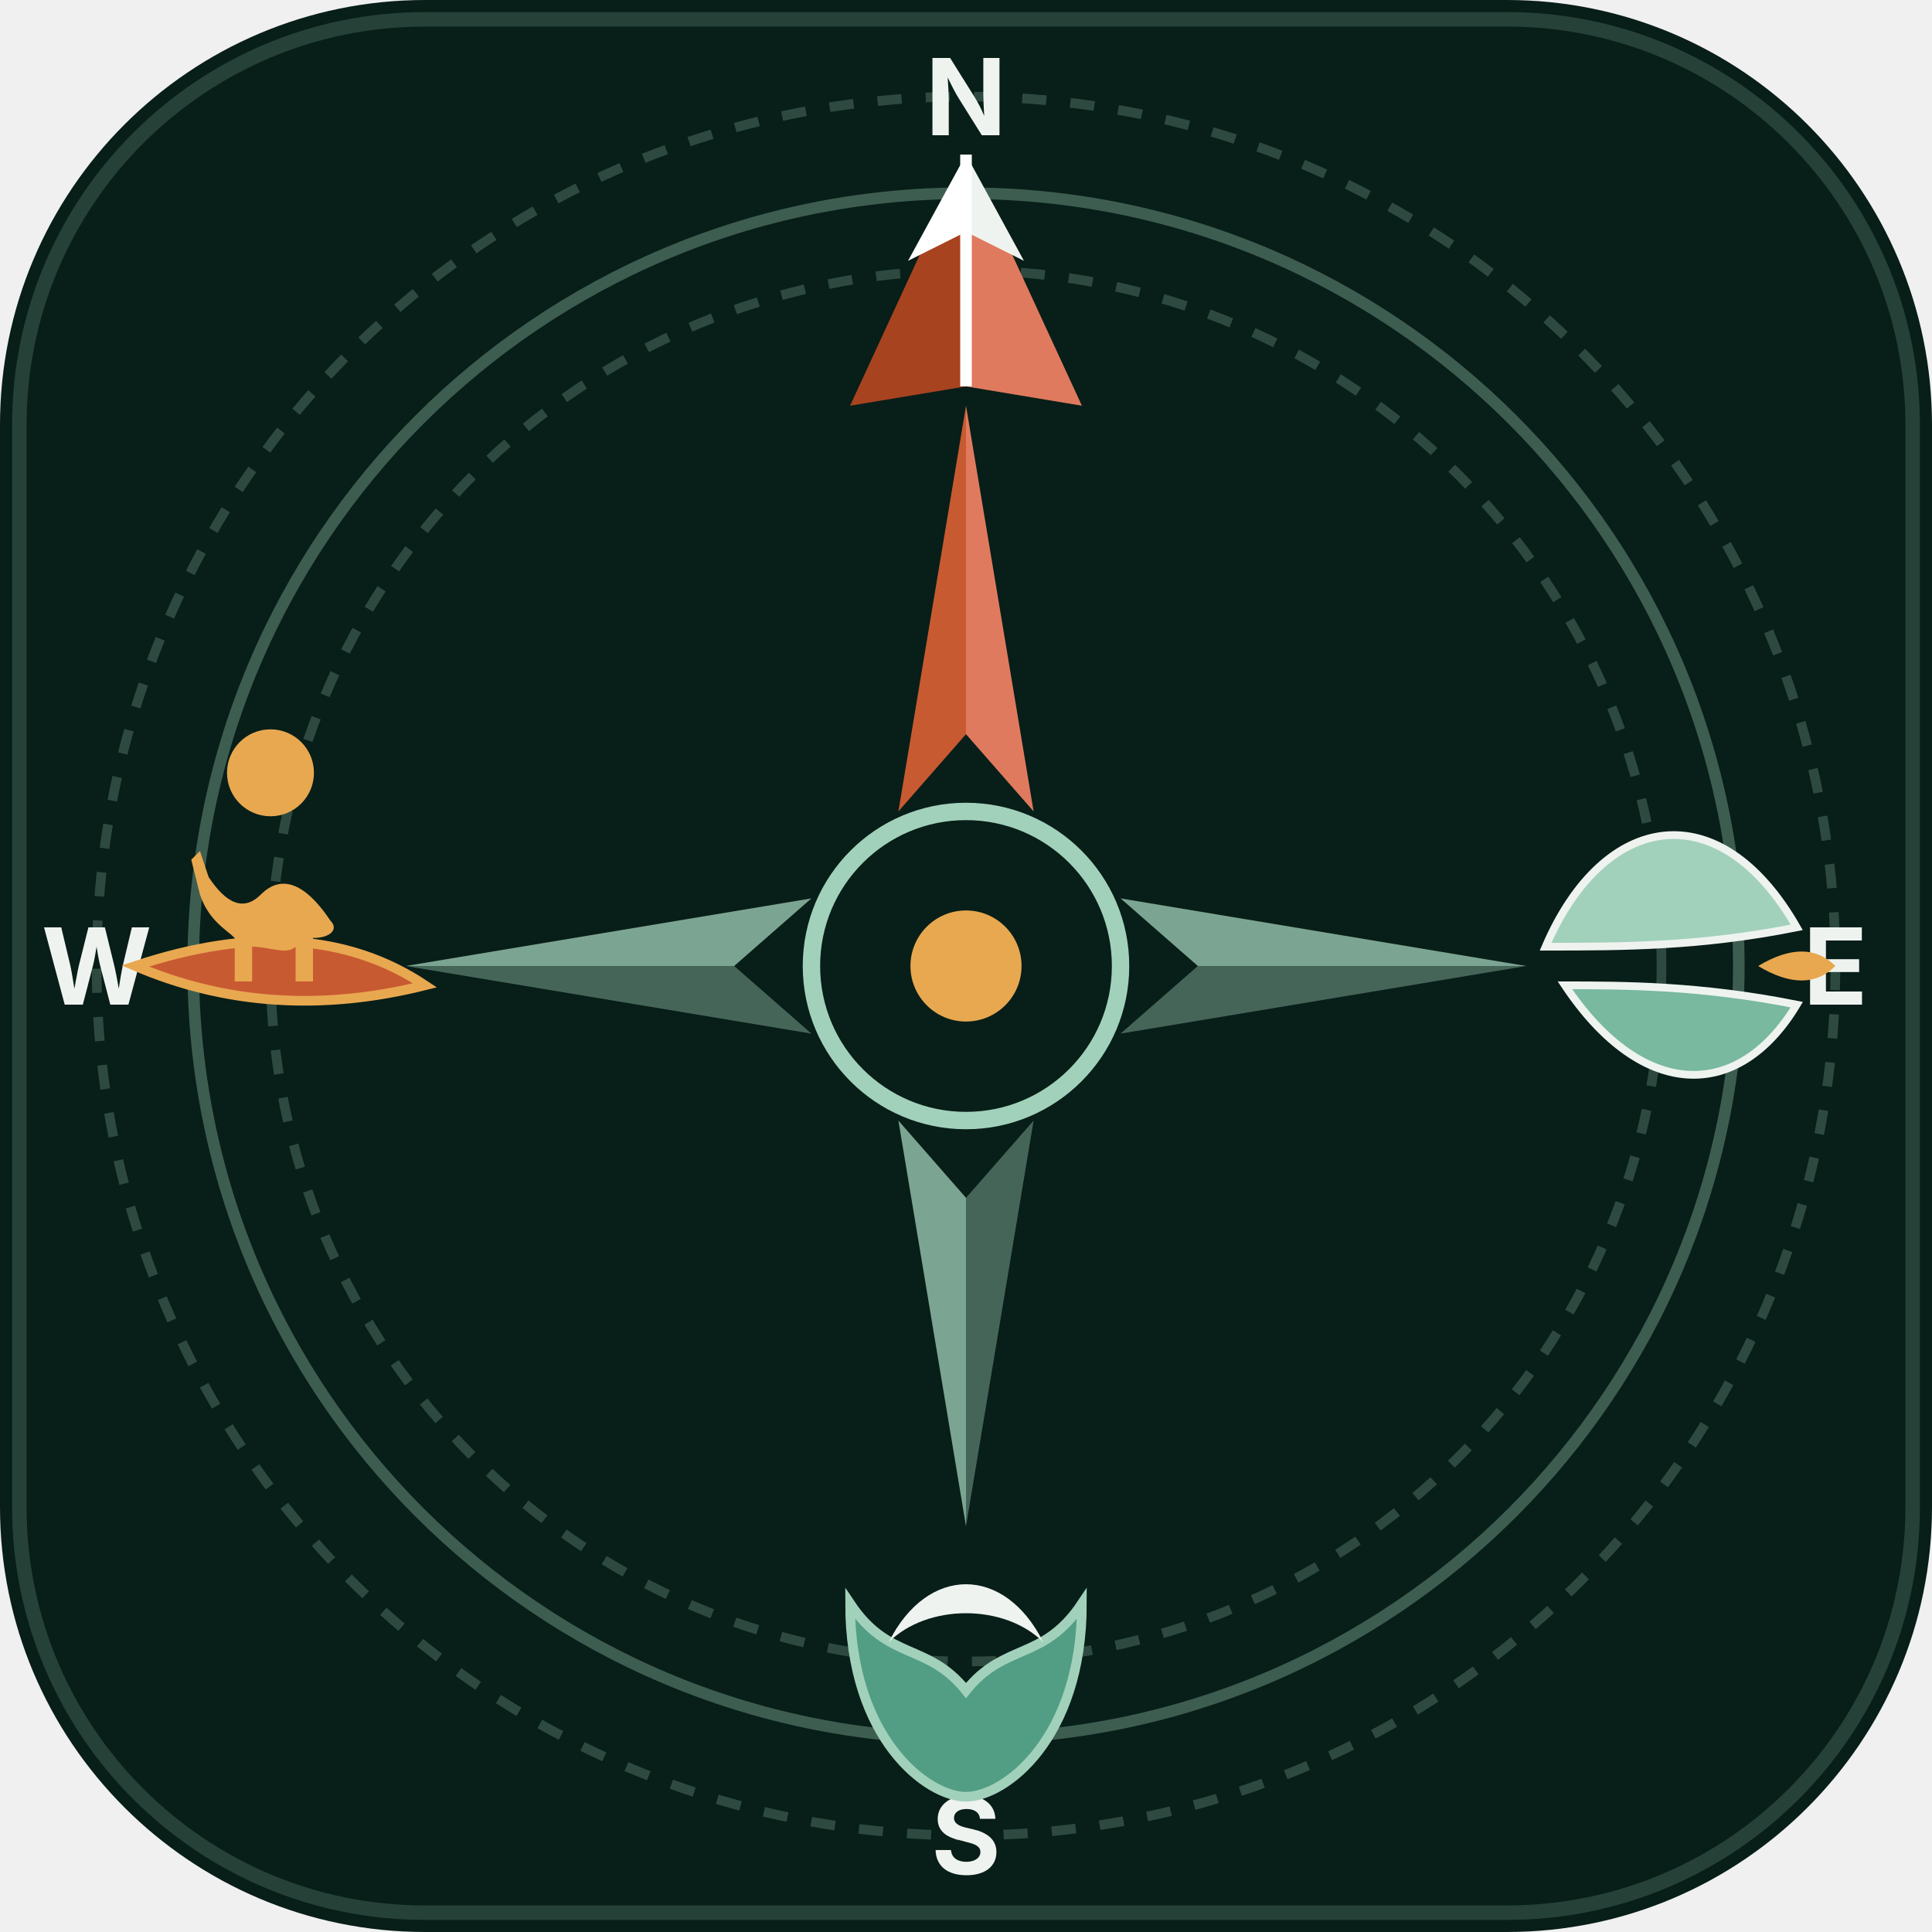
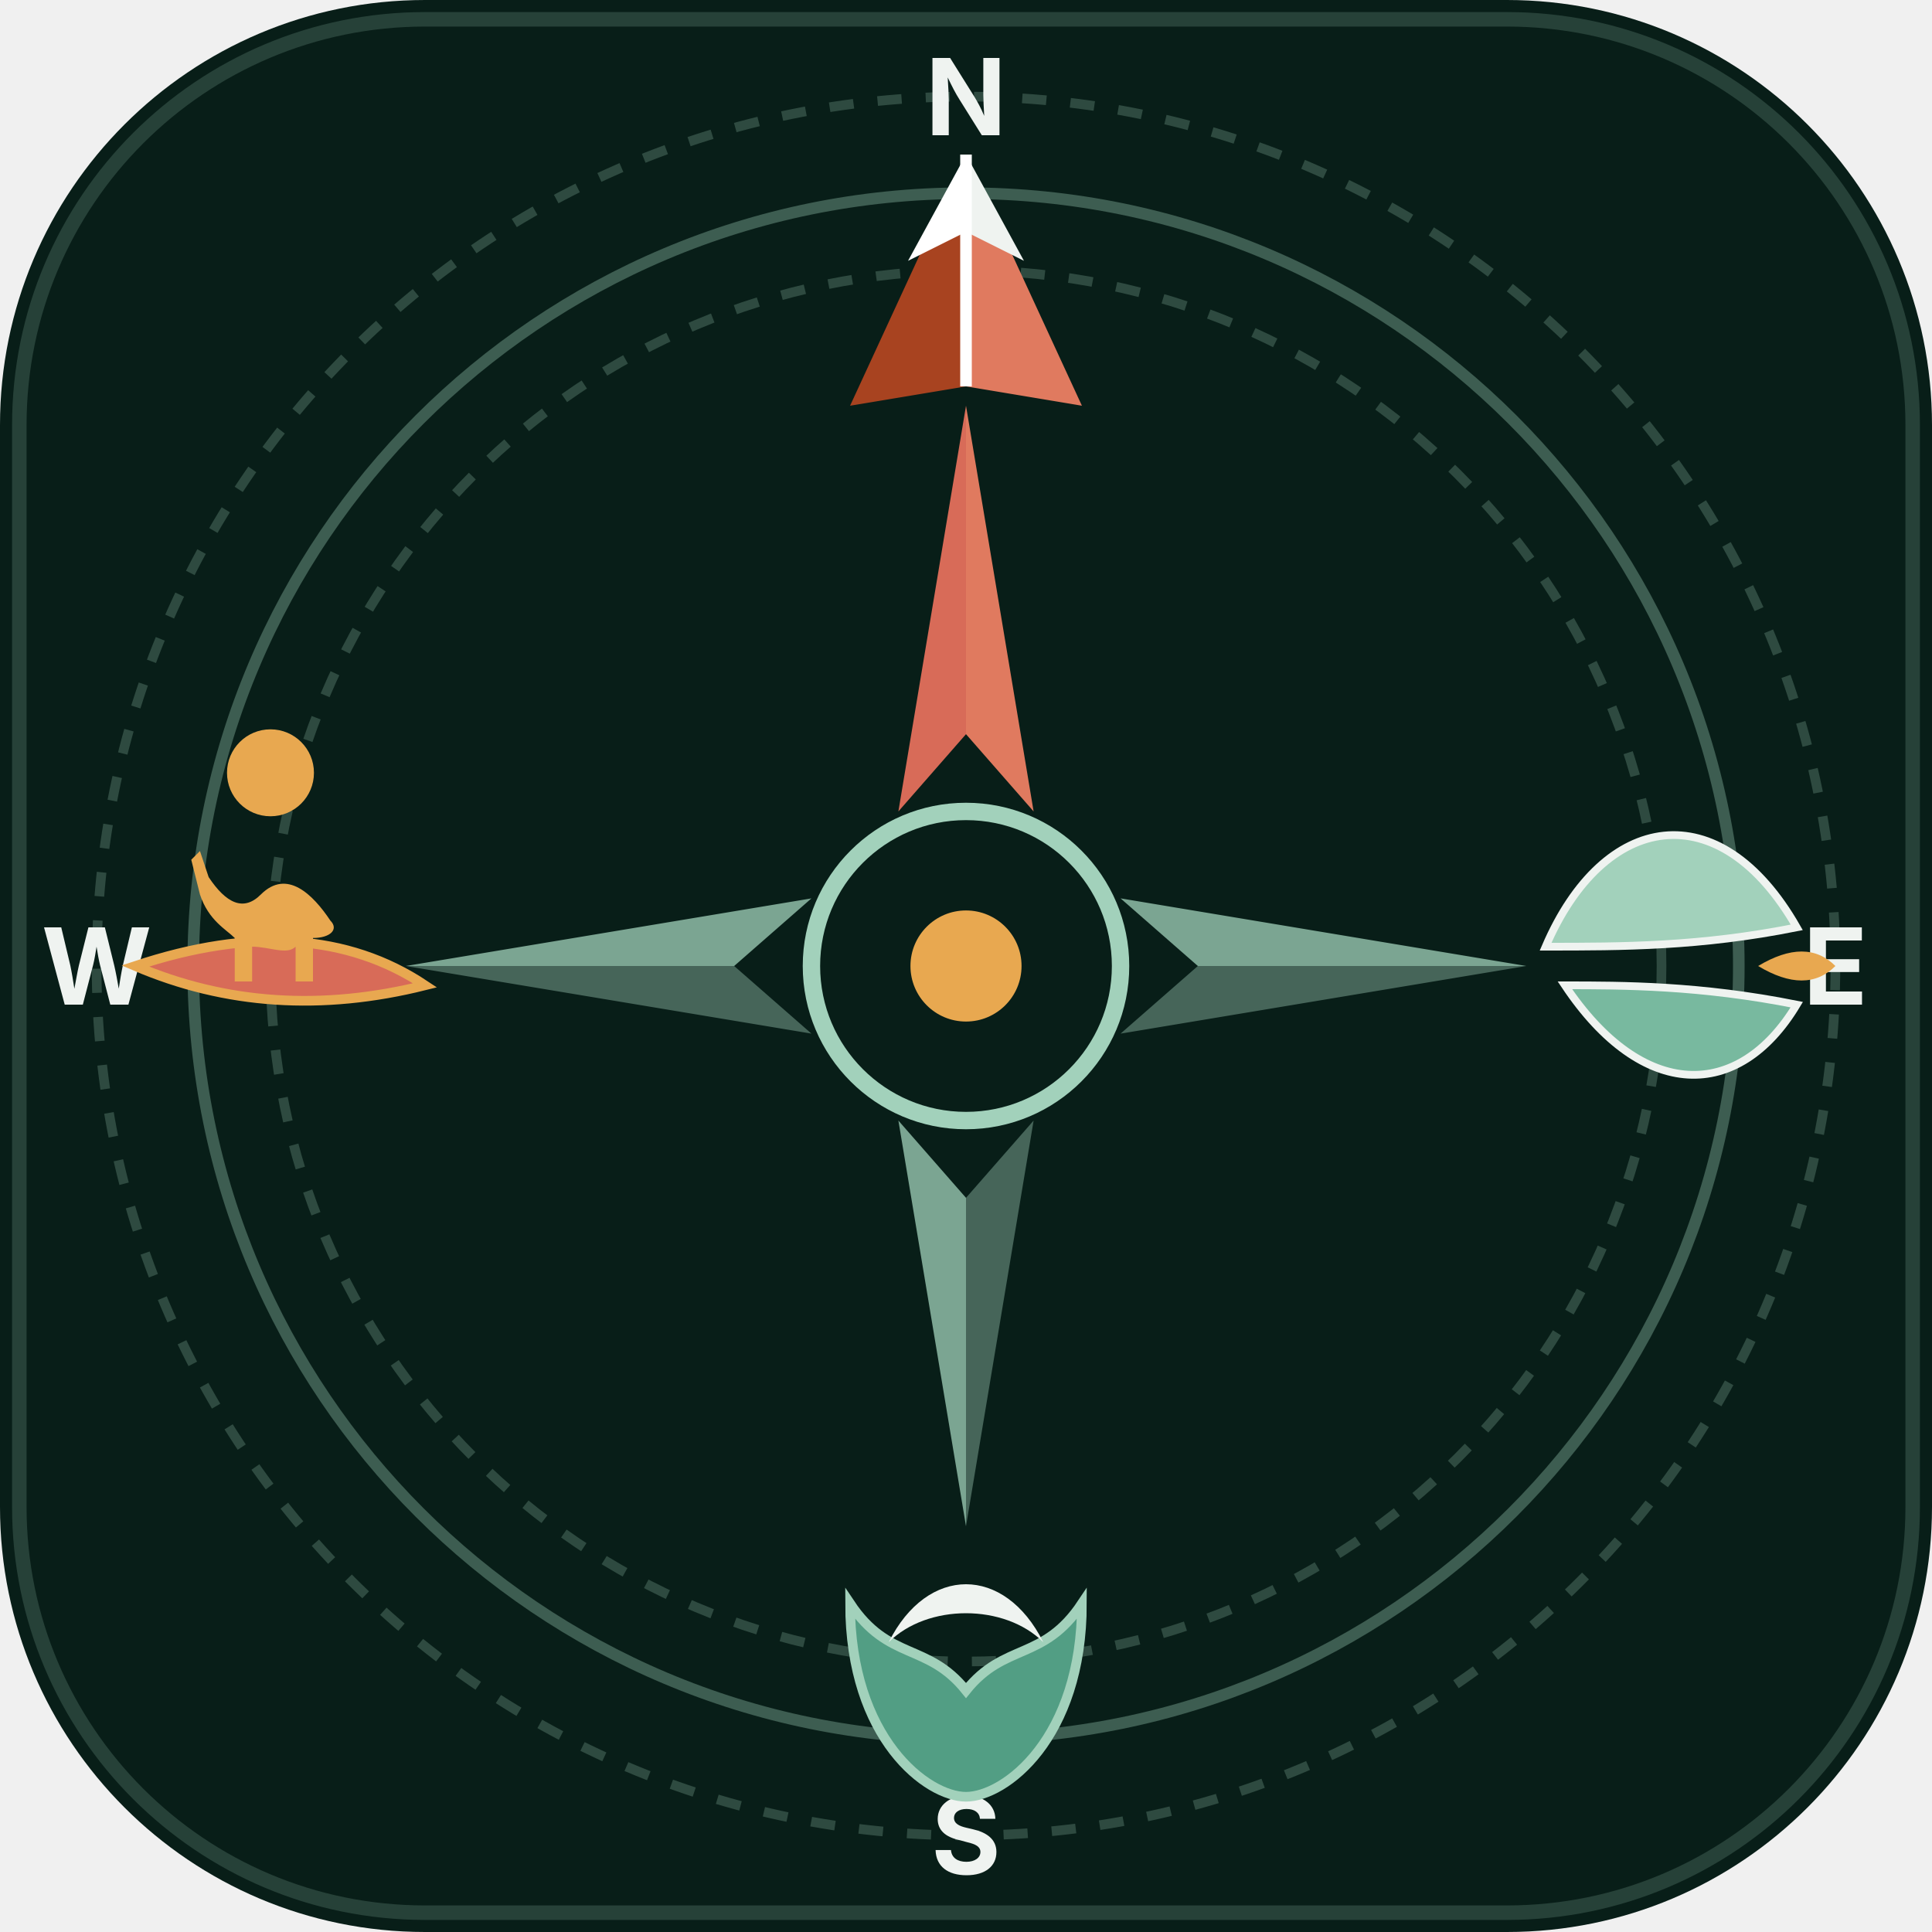
<svg xmlns="http://www.w3.org/2000/svg" viewBox="0 0 200 200" fill="none">
  <rect width="200" height="200" rx="44" fill="#081e18" />
  <rect width="196" height="196" x="2" y="2" rx="42" stroke="#a2d1bb" stroke-opacity="0.2" stroke-width="1.5" />
  <defs>
    <style>
      .comp-ring { stroke: #a2d1bb; stroke-opacity: 0.35; stroke-width: 1.2; fill: none; }
      .comp-ring-dash { stroke: #a2d1bb; stroke-opacity: 0.25; stroke-width: 1; stroke-dasharray: 2.5,2.5; fill: none; }
      .comp-text { font-family: -apple-system, BlinkMacSystemFont, 'Segoe UI', system-ui, sans-serif; font-size: 11px; fill: #eff3f0; font-weight: 700; text-anchor: middle; dominant-baseline: central; }
    </style>
  </defs>
  <circle cx="100" cy="100" r="90" class="comp-ring-dash" />
  <circle cx="100" cy="100" r="80" class="comp-ring" />
  <circle cx="100" cy="100" r="72" class="comp-ring-dash" />
  <text x="100" y="10" class="comp-text">N</text>
  <text x="190" y="100" class="comp-text">E</text>
  <text x="100" y="190" class="comp-text">S</text>
  <text x="10" y="100" class="comp-text">W</text>
  <polygon points="100,42 107,84 100,76" fill="#e07a5f" />
-   <polygon points="100,42 93,84 100,76" fill="#c85a32" />
+   <polygon points="100,42 93,84 100,76" fill="#D86B58" />
  <polygon points="100,158 107,116 100,124" fill="#a2d1bb" fill-opacity="0.4" />
  <polygon points="100,158 93,116 100,124" fill="#a2d1bb" fill-opacity="0.75" />
  <polygon points="158,100 116,107 124,100" fill="#a2d1bb" fill-opacity="0.4" />
  <polygon points="158,100 116,93 124,100" fill="#a2d1bb" fill-opacity="0.75" />
  <polygon points="42,100 84,107 76,100" fill="#a2d1bb" fill-opacity="0.4" />
  <polygon points="42,100 84,93 76,100" fill="#a2d1bb" fill-opacity="0.75" />
  <polygon points="100,16 88,42 100,40" fill="#a84320" />
  <polygon points="100,16 100,40 112,42" fill="#e07a5f" />
  <polygon points="100,16 94,27 100,24" fill="#ffffff" />
  <polygon points="100,16 100,24 106,27" fill="#eff3f0" />
  <line x1="100" y1="16" x2="100" y2="40" stroke="#ffffff" stroke-width="1.2" />
  <path d="M160,98 C166,84 178,82 186,96 C176,98 168,98 160,98 Z" fill="#a2d1bb" stroke="#eff3f0" stroke-width="0.8" />
  <path d="M162,102 C170,114 180,114 186,104 C176,102 168,102 162,102 Z" fill="#78b99f" stroke="#eff3f0" stroke-width="0.8" />
  <path d="M182,100 Q187,97 190,100 Q187,103 182,100 Z" fill="#e8a850" />
  <path d="M88,166 C88,180 96,186 100,186 C104,186 112,180 112,166 C108,172 104,170 100,175 C96,170 92,172 88,166 Z" fill="#529e84" stroke="#a2d1bb" stroke-width="1" />
  <path d="M92,170 C96,162 104,162 108,170 C104,166 96,166 92,170 Z" fill="#eff3f0" />
-   <path d="M44,102 Q32,94 14,100 Q28,106 44,102 Z" fill="#c85a32" stroke="#e8a850" stroke-width="1" />
+   <path d="M44,102 Q32,94 14,100 Q28,106 44,102 Z" fill="#D86B58" stroke="#e8a850" stroke-width="1" />
  <circle cx="28" cy="80" r="4.5" fill="#e8a850" />
  <g transform="translate(18, 80) scale(0.9)">
    <path d="M18,17 C16,14 13,11 10,14 C8,16 6,15 4,12 L3,9 L2,10 L3,14 C4,17 6,18 7,19 L7,24 L9,24 L9,20 C11,20 13,21 14,20 L14,24 L16,24 L16,19 C18,19 19,18 18,17 Z" fill="#e8a850" />
  </g>
  <circle cx="100" cy="100" r="16" fill="#081e18" stroke="#a2d1bb" stroke-width="1.8" />
  <circle cx="100" cy="100" r="6.5" fill="#e8a850" stroke="#081e18" stroke-width="1.5" />
</svg>
